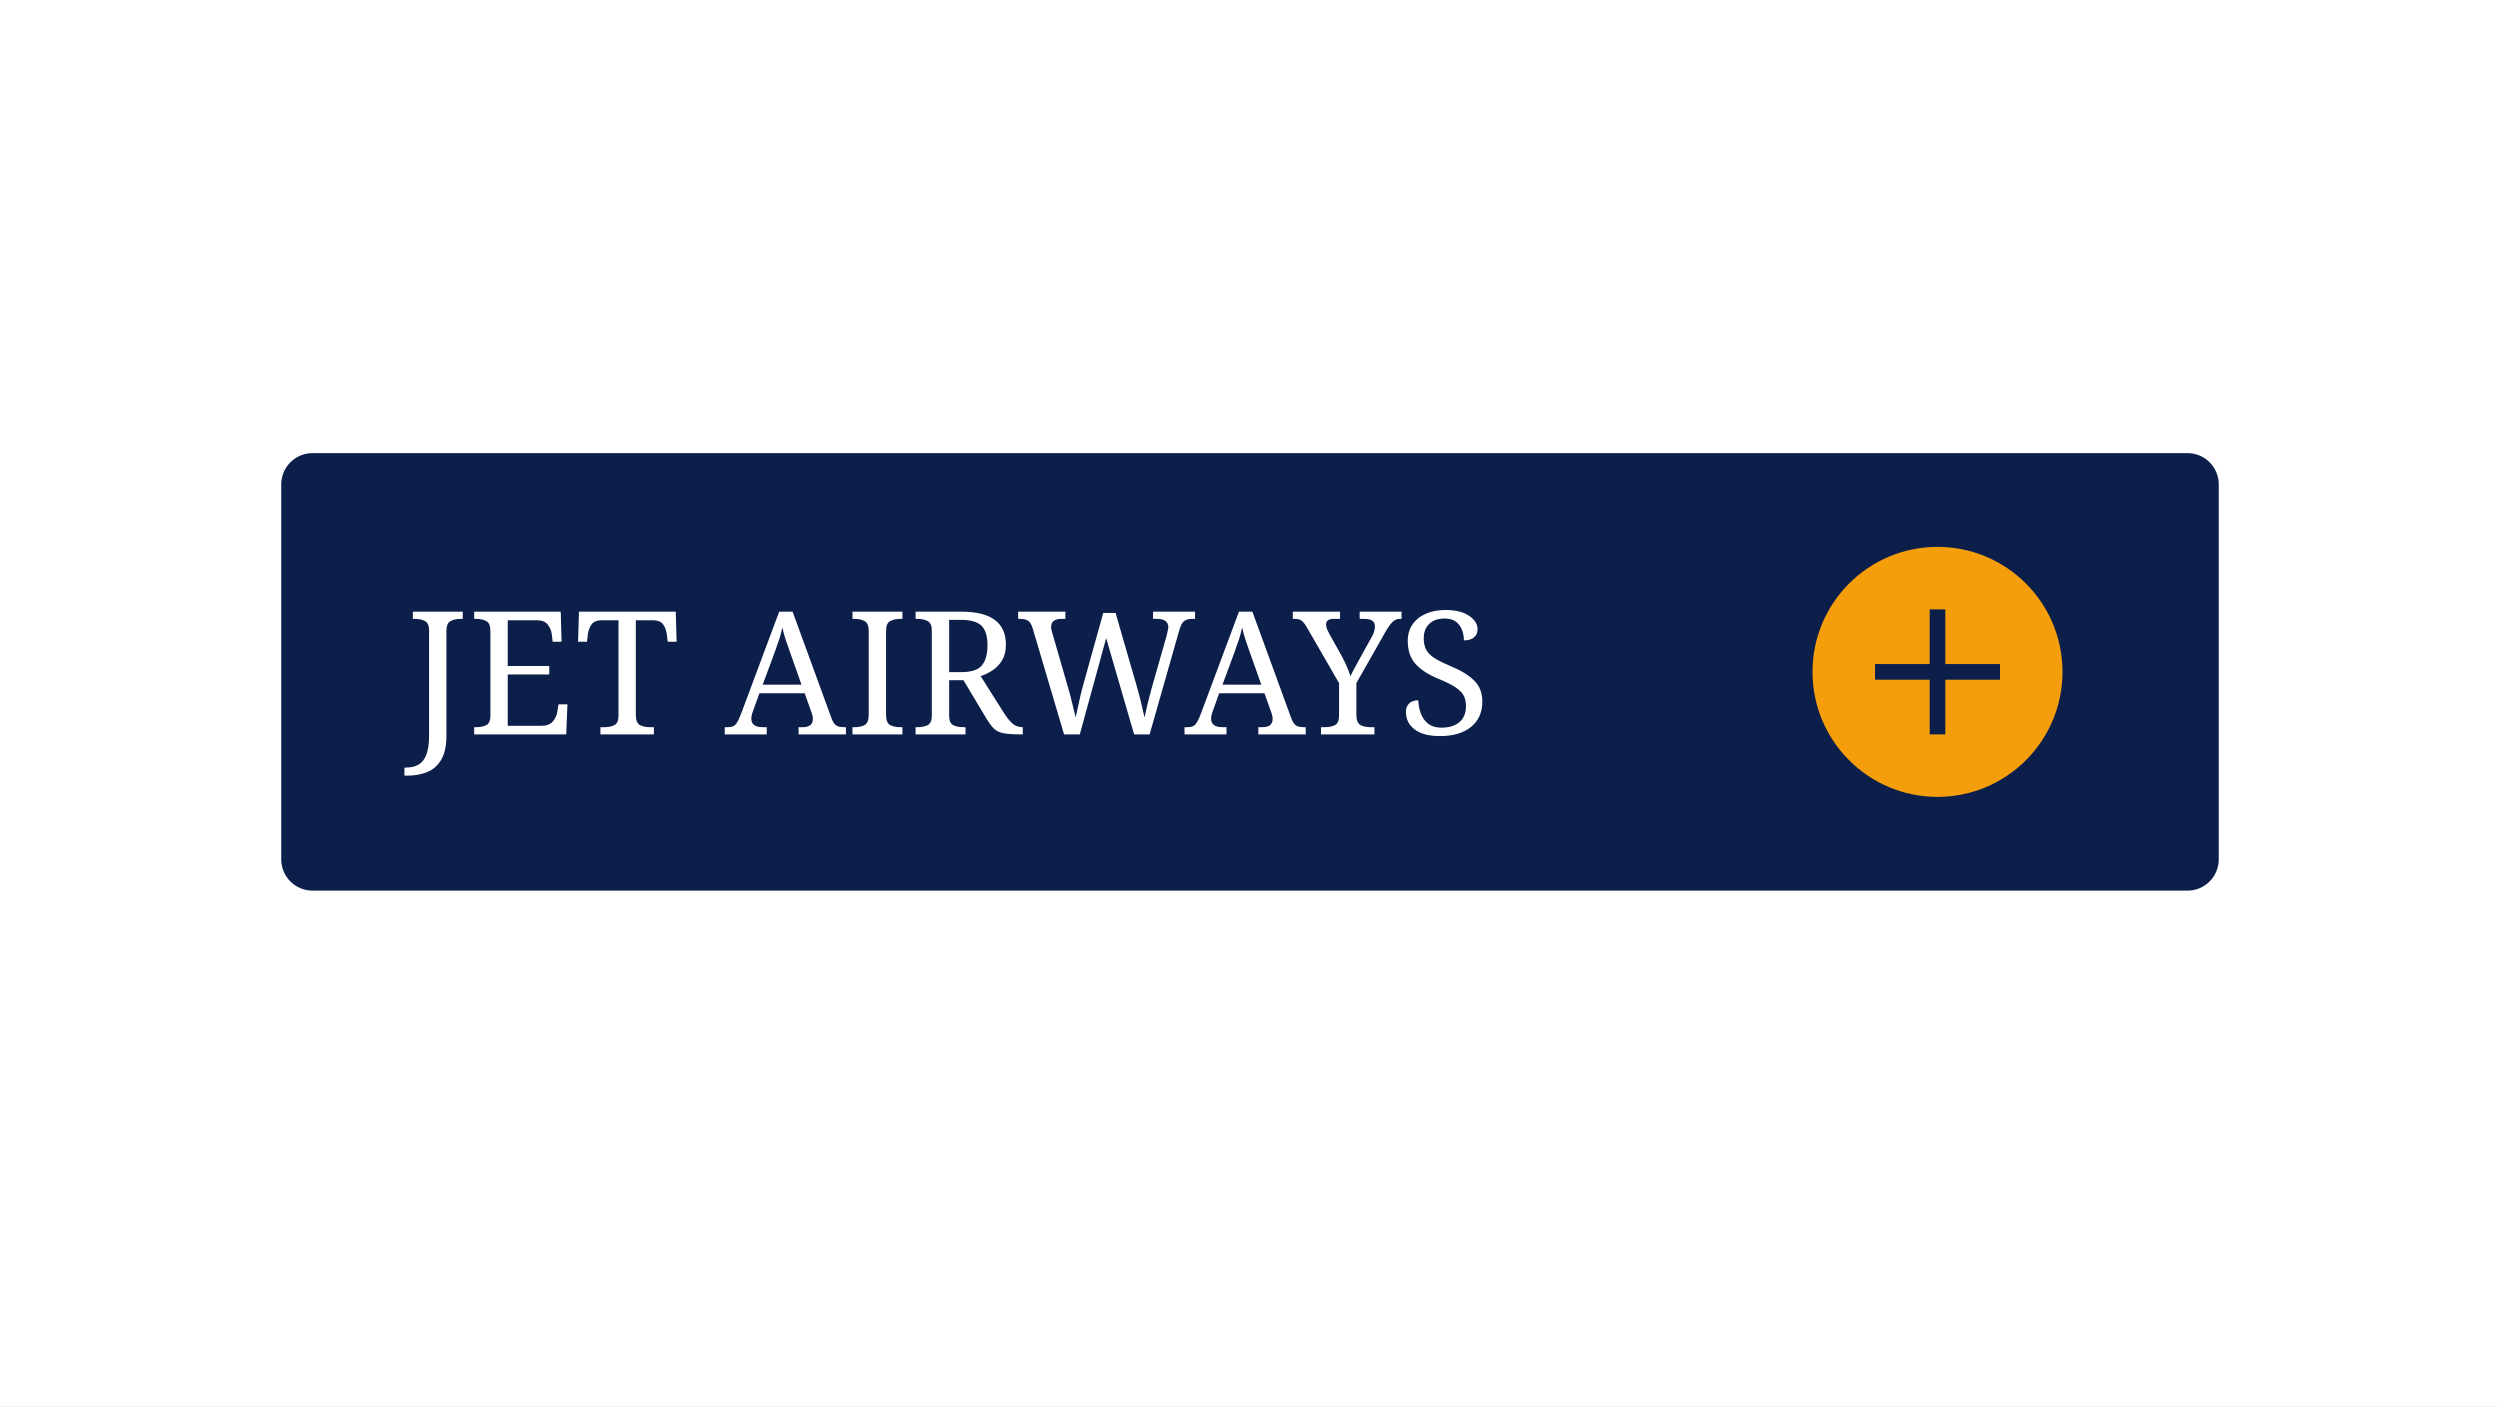
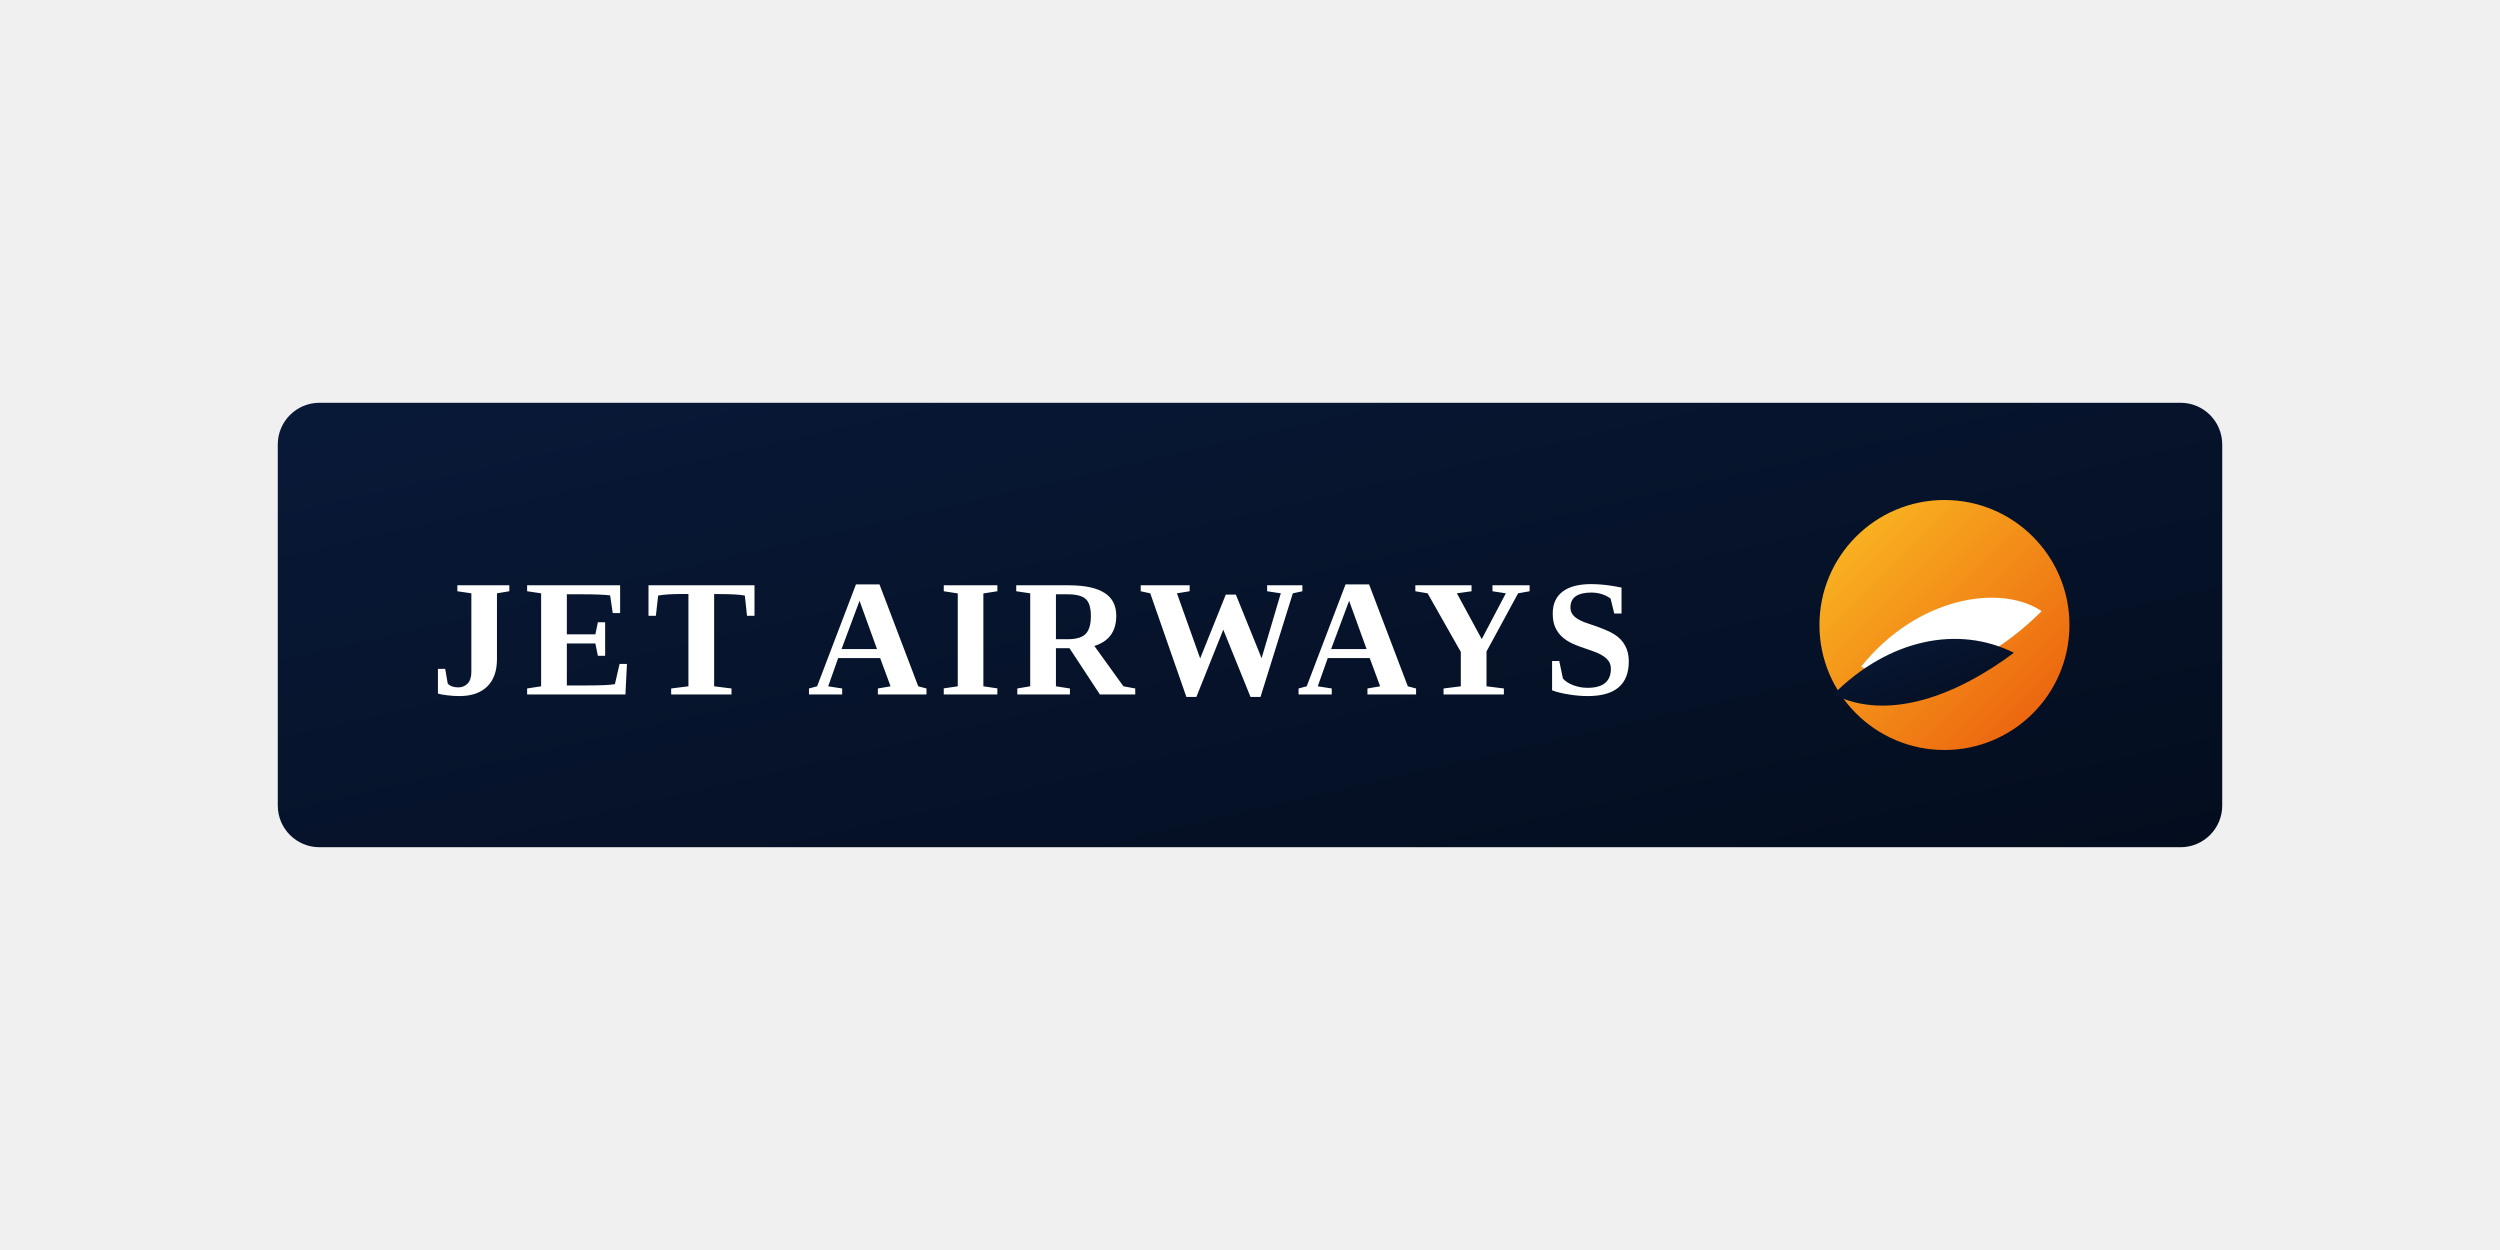
- <svg xmlns="http://www.w3.org/2000/svg" width="320" height="180" viewBox="0 0 320 180">
-   <rect width="320" height="180" fill="#fff" />
-   <rect x="36" y="58" width="248" height="56" rx="4" fill="#0b1f4a" />
-   <text x="52" y="94" font-family="Georgia, serif" font-size="22" fill="#fff">JET AIRWAYS</text>
-   <circle cx="248" cy="86" r="16" fill="#f59e0b" />
-   <path d="M240 86h16M248 78v16" stroke="#0b1f4a" stroke-width="2" />
+ <svg xmlns="http://www.w3.org/2000/svg" viewBox="0 0 360 180" width="360" height="180">
+   <defs>
+     <linearGradient id="jetNavy" x1="0%" y1="0%" x2="100%" y2="100%">
+       <stop offset="0%" stop-color="#081938" />
+       <stop offset="100%" stop-color="#040D1E" />
+     </linearGradient>
+     <linearGradient id="jetSun" x1="0%" y1="0%" x2="100%" y2="100%">
+       <stop offset="0%" stop-color="#FBBF24" />
+       <stop offset="100%" stop-color="#EA580C" />
+     </linearGradient>
+   </defs>
+   <rect width="360" height="180" fill="none" />
+   <g transform="translate(180, 90)">
+     <rect x="-140" y="-32" width="280" height="64" rx="6" fill="url(#jetNavy)" />
+     <text x="-118" y="10" font-family="Georgia, 'Times New Roman', serif" font-size="24" font-weight="bold" fill="#FFFFFF" letter-spacing="1.5">JET AIRWAYS</text>
+     <circle cx="100" cy="0" r="18" fill="url(#jetSun)" />
+     <path d="M88,6 C96,-4 108,-6 114,-2 C106,6 96,10 88,6 Z" fill="#FFFFFF" />
+     <path d="M84,10 C92,2 102,0 110,4 C102,10 92,14 84,10 Z" fill="url(#jetNavy)" />
+   </g>
</svg>
